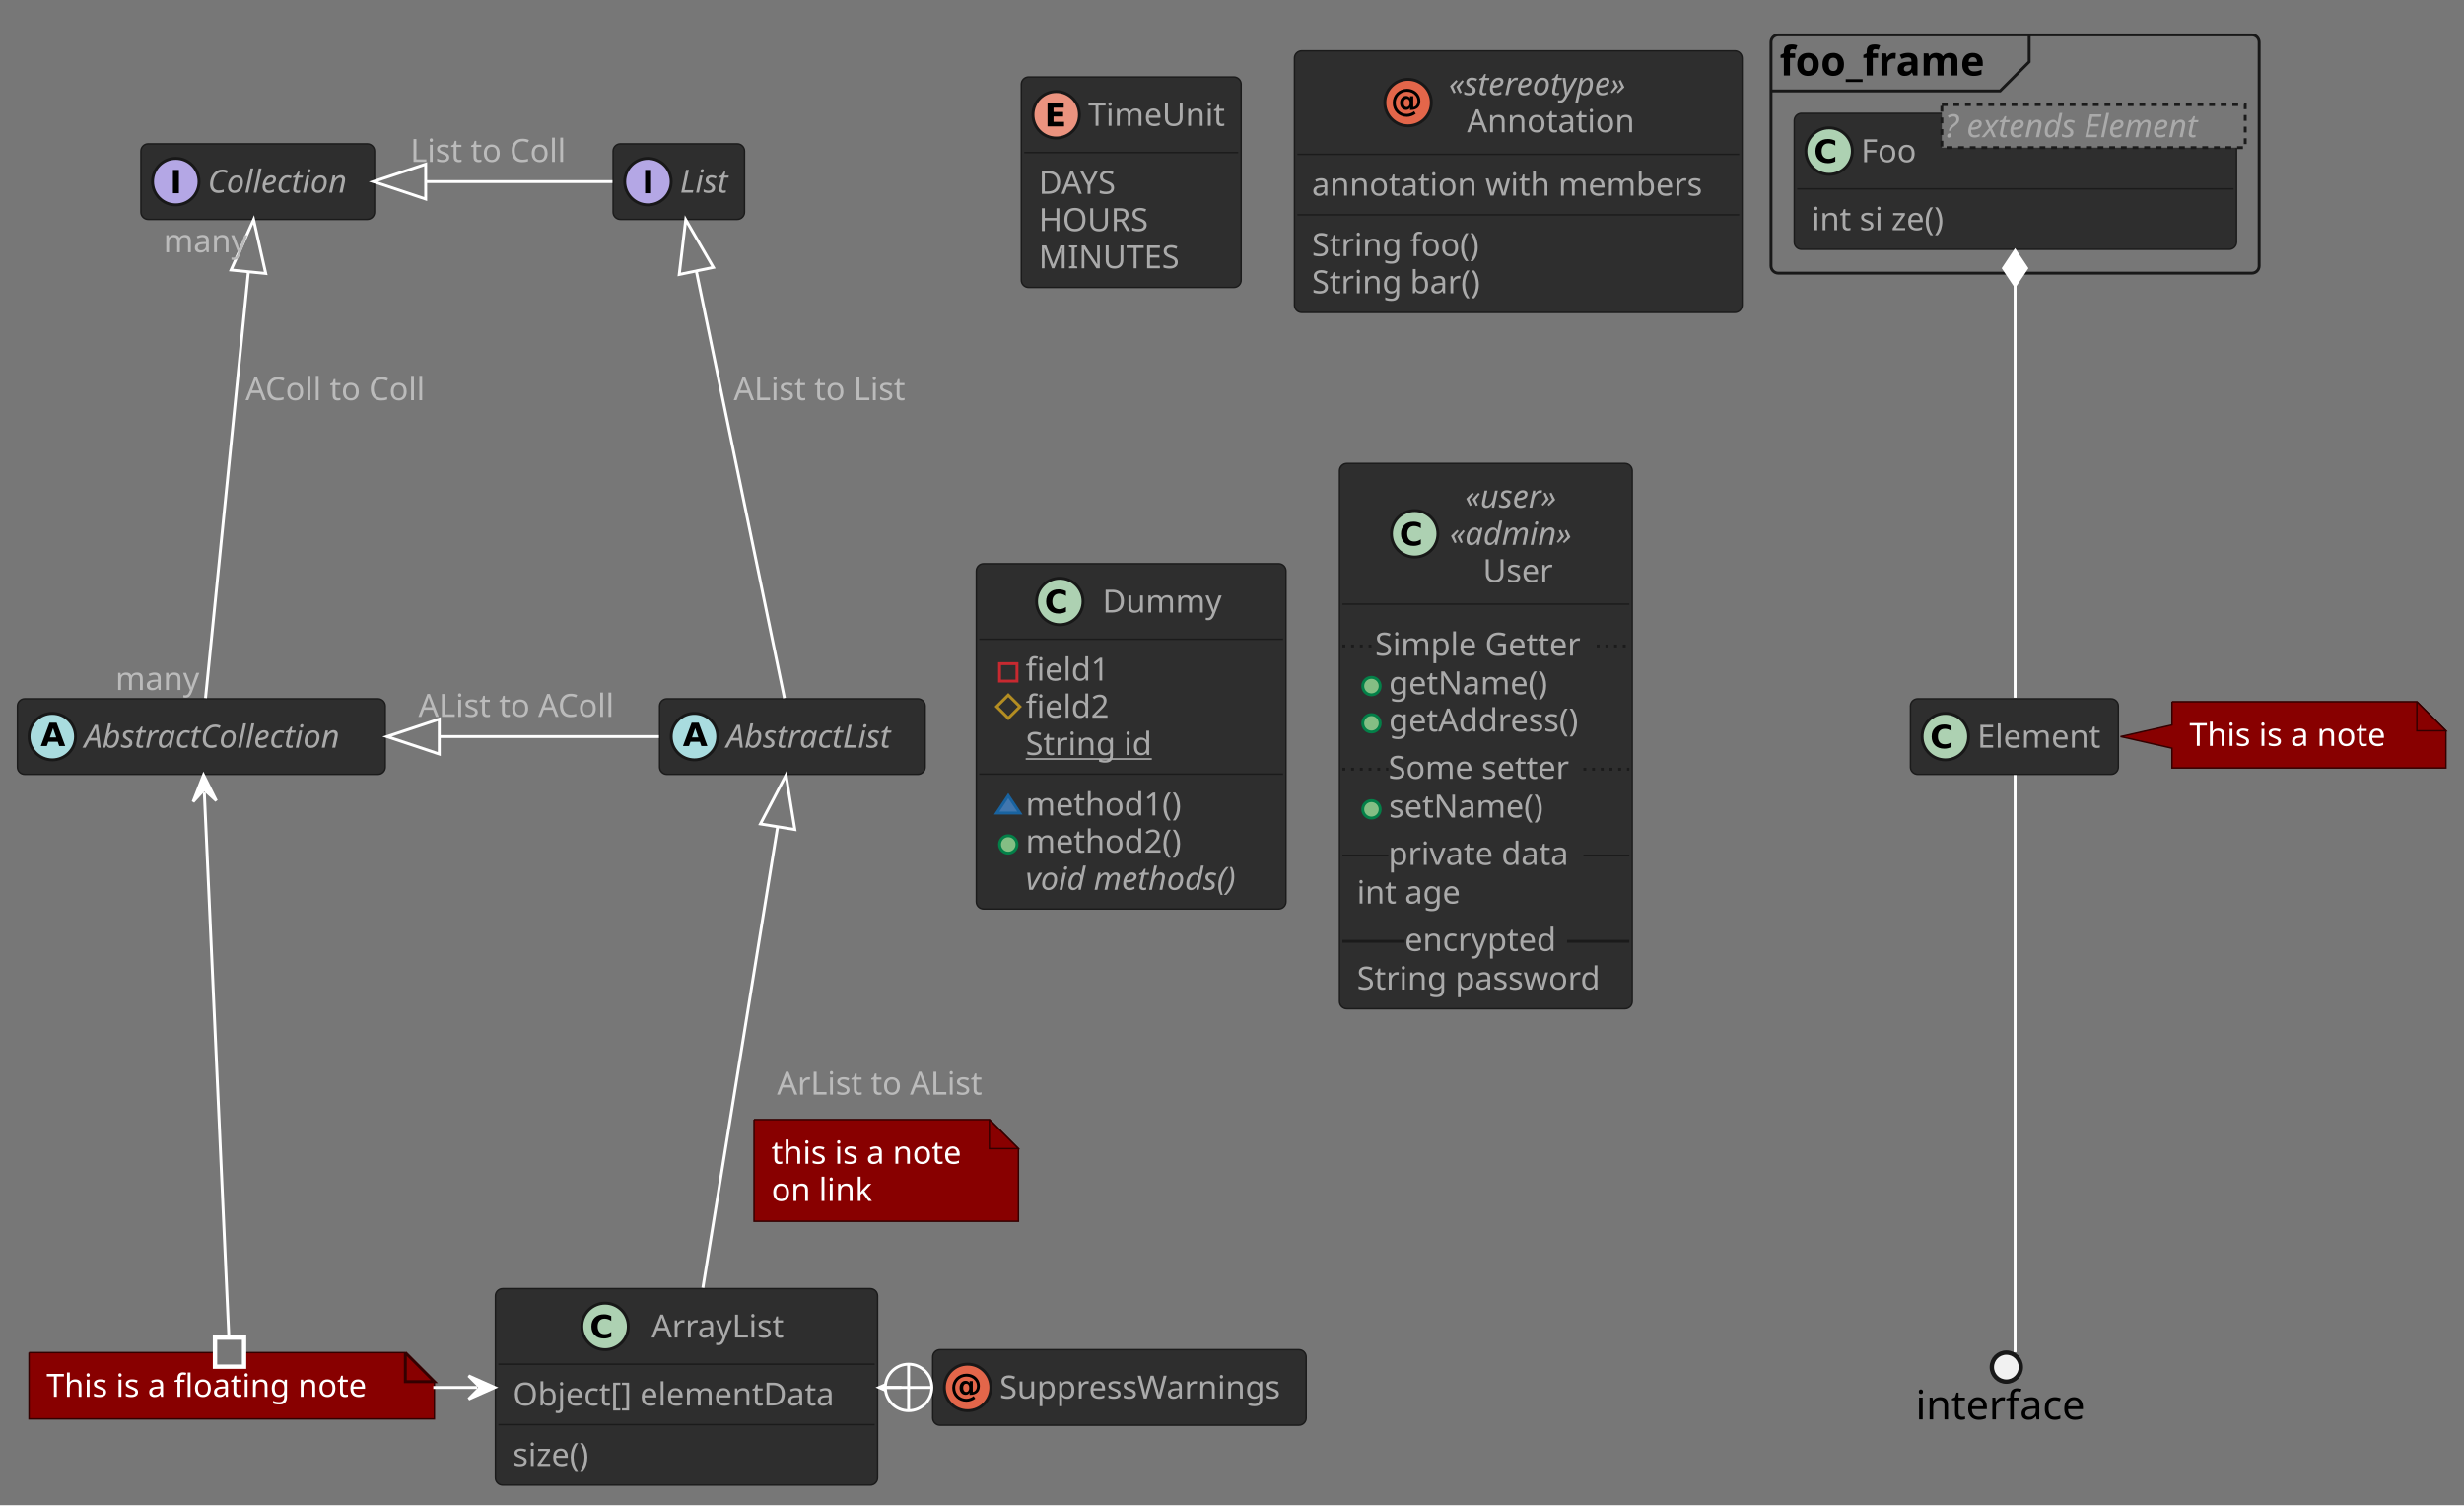
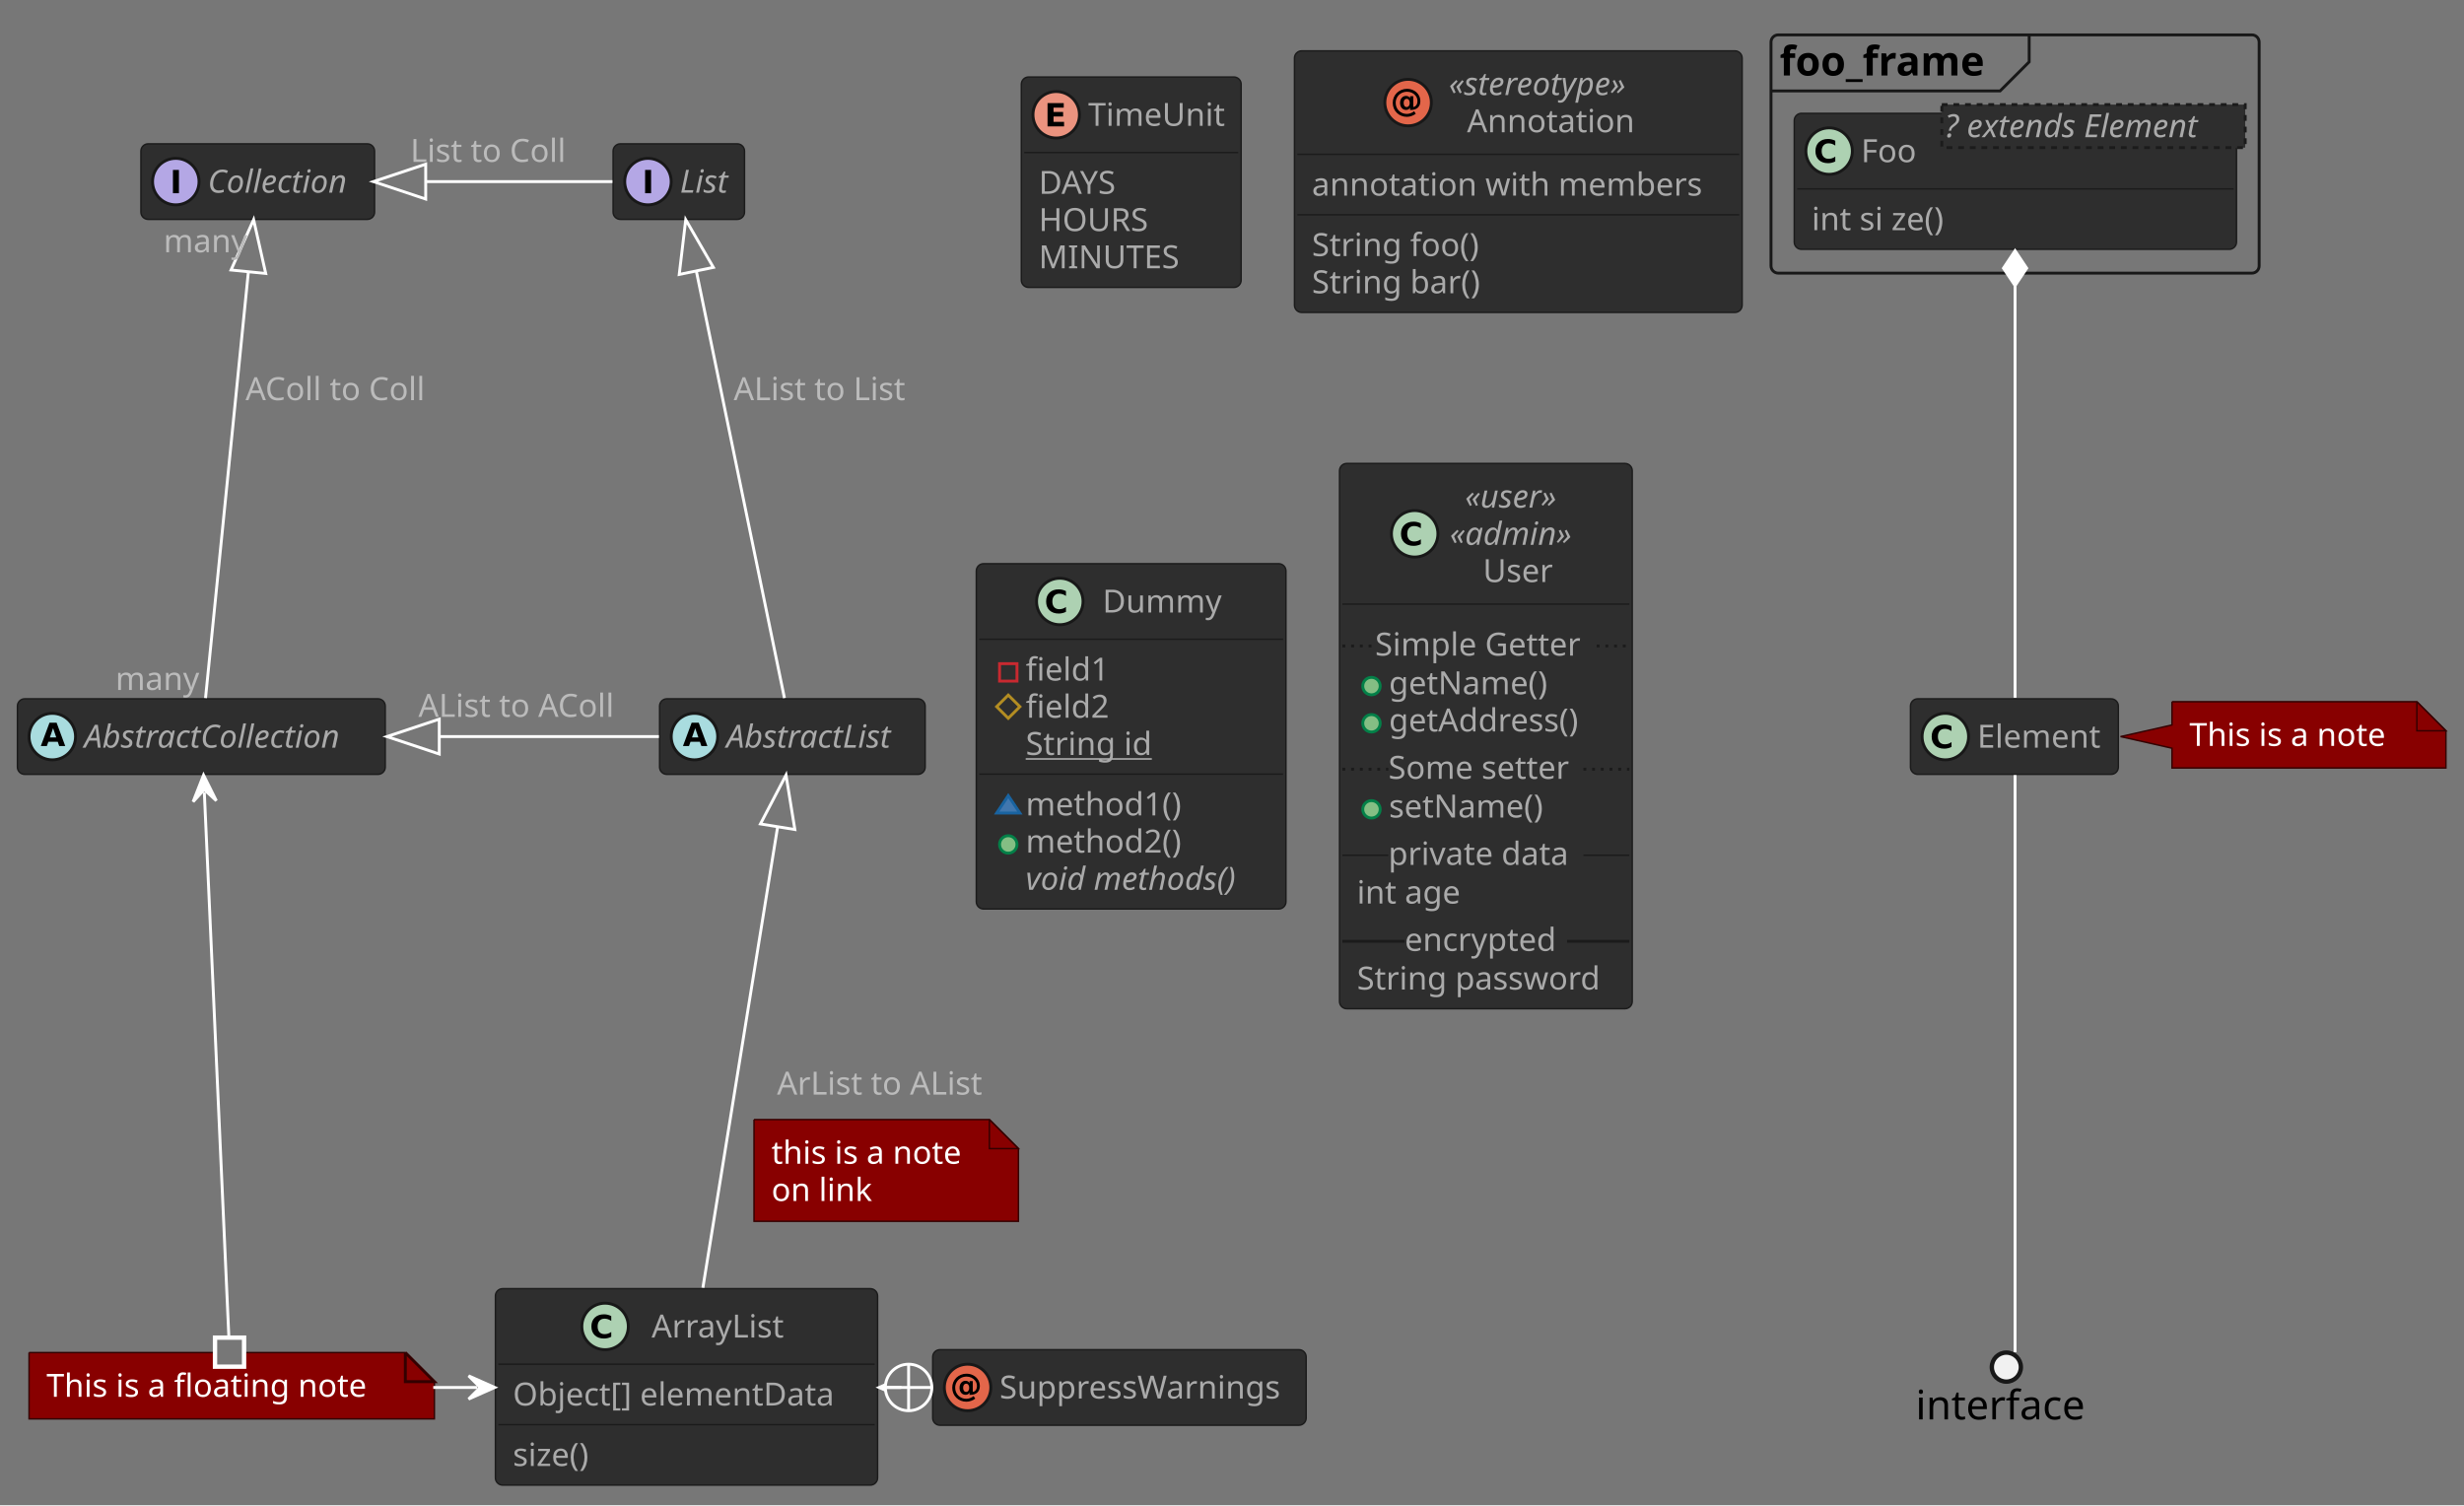
<svg xmlns="http://www.w3.org/2000/svg" contentStyleType="text/css" height="518px" preserveAspectRatio="none" style="width:848px;height:518px;background:#777777;" version="1.1" viewBox="0 0 848 518" width="848px" zoomAndPan="magnify">
  <defs />
  <g>
    <rect fill="#777777" height="518" style="stroke:none;stroke-width:1.0;" width="848" x="0" y="0" />
    <g id="cluster_foo_frame">
      <rect fill="none" height="82" rx="2.5" ry="2.5" style="stroke:#181818;stroke-width:1.0;" width="168" x="609.5" y="12" />
      <path d="M698.352,12 L698.352,21.297 L688.352,31.297 L609.5,31.297 " fill="none" style="stroke:#181818;stroke-width:1.0;" />
      <text fill="#000000" font-family="sans-serif" font-size="14" font-weight="bold" lengthAdjust="spacing" textLength="78.853" x="612.5" y="25.995">foo_frame</text>
    </g>
    <g id="elem_AbstractList">
      <rect codeLine="7" fill="#2E2E2E" height="26" id="AbstractList" rx="2.5" ry="2.5" style="stroke:#1B1B1B;stroke-width:0.5;" width="91.404" x="227" y="240.5" />
      <ellipse cx="239" cy="253.5" fill="#A9DCDF" rx="8" ry="8" style="stroke:#181818;stroke-width:1.0;" />
      <path d="M240.875,255.281 L237.641,255.281 L237.125,256.75 L235.047,256.75 L238.031,248.734 L240.484,248.734 L243.453,256.75 L241.375,256.75 L240.875,255.281 Z M238.156,253.797 L240.359,253.797 L239.266,250.609 L238.156,253.797 Z " fill="#000000" />
      <text fill="#AAAAAA" font-family="Verdana" font-size="11" font-style="italic" lengthAdjust="spacing" textLength="65.404" x="250" y="257.308">AbstractList</text>
    </g>
    <g id="elem_AbstractCollection">
      <rect codeLine="8" fill="#2E2E2E" height="26" id="AbstractCollection" rx="2.5" ry="2.5" style="stroke:#1B1B1B;stroke-width:0.5;" width="126.585" x="6" y="240.5" />
      <ellipse cx="18" cy="253.5" fill="#A9DCDF" rx="8" ry="8" style="stroke:#181818;stroke-width:1.0;" />
      <path d="M19.875,255.281 L16.641,255.281 L16.125,256.75 L14.047,256.75 L17.031,248.734 L19.484,248.734 L22.453,256.75 L20.375,256.75 L19.875,255.281 Z M17.156,253.797 L19.359,253.797 L18.266,250.609 L17.156,253.797 Z " fill="#000000" />
      <text fill="#AAAAAA" font-family="Verdana" font-size="11" font-style="italic" lengthAdjust="spacing" textLength="100.585" x="29" y="257.308">AbstractCollection</text>
    </g>
    <g id="elem_List">
      <rect codeLine="9" fill="#2E2E2E" height="26" id="List" rx="2.5" ry="2.5" style="stroke:#1B1B1B;stroke-width:0.5;" width="45.228" x="211" y="49.5" />
      <ellipse cx="223" cy="62.5" fill="#B4A7E5" rx="8" ry="8" style="stroke:#181818;stroke-width:1.0;" />
      <path d="M222.016,58.484 L224.078,58.484 L224.078,66.5 L222.016,66.5 L222.016,58.484 Z " fill="#000000" />
      <text fill="#AAAAAA" font-family="Verdana" font-size="11" font-style="italic" lengthAdjust="spacing" textLength="19.229" x="234" y="66.308">List</text>
    </g>
    <g id="elem_Collection">
      <rect codeLine="10" fill="#2E2E2E" height="26" id="Collection" rx="2.5" ry="2.5" style="stroke:#1B1B1B;stroke-width:0.5;" width="80.409" x="48.5" y="49.5" />
      <ellipse cx="60.5" cy="62.5" fill="#B4A7E5" rx="8" ry="8" style="stroke:#181818;stroke-width:1.0;" />
      <path d="M59.516,58.484 L61.578,58.484 L61.578,66.5 L59.516,66.5 L59.516,58.484 Z " fill="#000000" />
      <text fill="#AAAAAA" font-family="Verdana" font-size="11" font-style="italic" lengthAdjust="spacing" textLength="54.409" x="71.5" y="66.308">Collection</text>
    </g>
    <g id="elem_ArrayList">
      <rect codeLine="20" fill="#2E2E2E" height="67.609" id="ArrayList" rx="2.5" ry="2.5" style="stroke:#1B1B1B;stroke-width:0.5;" width="131.528" x="170.5" y="443.5" />
      <ellipse cx="208.24" cy="456.5" fill="#ADD1B2" rx="8" ry="8" style="stroke:#181818;stroke-width:1.0;" />
      <path d="M210.365,460.062 Q209.787,460.359 209.162,460.5 Q208.552,460.656 207.88,460.656 Q205.88,460.656 204.708,459.547 Q203.537,458.422 203.537,456.5 Q203.537,454.578 204.708,453.453 Q205.88,452.328 207.88,452.328 Q208.552,452.328 209.162,452.484 Q209.787,452.641 210.365,452.938 L210.365,454.594 Q209.787,454.203 209.224,454.016 Q208.662,453.828 208.052,453.828 Q206.943,453.828 206.302,454.547 Q205.677,455.25 205.677,456.5 Q205.677,457.734 206.302,458.453 Q206.943,459.156 208.052,459.156 Q208.662,459.156 209.224,458.984 Q209.787,458.797 210.365,458.406 L210.365,460.062 Z " fill="#000000" />
      <text fill="#AAAAAA" font-family="Verdana" font-size="11" lengthAdjust="spacing" textLength="49.049" x="224.24" y="460.308">ArrayList</text>
      <line style="stroke:#1B1B1B;stroke-width:0.5;" x1="171.5" x2="301.028" y1="469.5" y2="469.5" />
      <text fill="#AAAAAA" font-family="sans-serif" font-size="11" lengthAdjust="spacing" textLength="119.528" x="176.5" y="483.71">Object[] elementData</text>
      <line style="stroke:#1B1B1B;stroke-width:0.5;" x1="171.5" x2="301.028" y1="490.305" y2="490.305" />
      <text fill="#AAAAAA" font-family="sans-serif" font-size="11" lengthAdjust="spacing" textLength="29.912" x="176.5" y="504.515">size()</text>
    </g>
    <g id="elem_TimeUnit">
      <rect codeLine="25" fill="#2E2E2E" height="72.414" id="TimeUnit" rx="2.5" ry="2.5" style="stroke:#1B1B1B;stroke-width:0.5;" width="75.65" x="351.5" y="26.5" />
      <ellipse cx="363.5" cy="39.5" fill="#EB937F" rx="8" ry="8" style="stroke:#181818;stroke-width:1.0;" />
      <path d="M360.516,35.484 L366.094,35.484 L366.094,37.047 L362.578,37.047 L362.578,38.531 L365.875,38.531 L365.875,40.094 L362.578,40.094 L362.578,41.938 L366.203,41.938 L366.203,43.5 L360.516,43.5 L360.516,35.484 Z " fill="#000000" />
      <text fill="#AAAAAA" font-family="Verdana" font-size="11" lengthAdjust="spacing" textLength="49.65" x="374.5" y="43.308">TimeUnit</text>
      <line style="stroke:#1B1B1B;stroke-width:0.5;" x1="352.5" x2="426.15" y1="52.5" y2="52.5" />
      <text fill="#AAAAAA" font-family="sans-serif" font-size="11" lengthAdjust="spacing" textLength="29.697" x="357.5" y="66.71">DAYS</text>
      <text fill="#AAAAAA" font-family="sans-serif" font-size="11" lengthAdjust="spacing" textLength="39.606" x="357.5" y="79.515">HOURS</text>
      <text fill="#AAAAAA" font-family="sans-serif" font-size="11" lengthAdjust="spacing" textLength="49.666" x="357.5" y="92.32">MINUTES</text>
    </g>
    <g id="elem_SuppressWarnings">
      <rect codeLine="31" fill="#2E2E2E" height="26" id="SuppressWarnings" rx="2.5" ry="2.5" style="stroke:#1B1B1B;stroke-width:0.5;" width="128.523" x="321" y="464.5" />
      <ellipse cx="333" cy="477.5" fill="#E3664A" rx="8" ry="8" style="stroke:#181818;stroke-width:1.0;" />
      <path d="M331.469,477.609 Q331.469,478.266 331.75,478.656 Q332.031,479.031 332.516,479.031 Q332.984,479.031 333.266,478.656 Q333.562,478.266 333.562,477.609 Q333.562,476.953 333.266,476.578 Q332.984,476.203 332.5,476.203 Q332.031,476.203 331.75,476.578 Q331.469,476.953 331.469,477.609 Z M333.672,479.219 Q333.5,479.609 333.141,479.828 Q332.797,480.031 332.312,480.031 Q331.391,480.031 330.812,479.359 Q330.234,478.688 330.234,477.609 Q330.234,476.547 330.812,475.875 Q331.391,475.203 332.312,475.203 Q332.797,475.203 333.141,475.422 Q333.5,475.625 333.672,476.016 L333.672,475.312 L334.781,475.312 L334.781,479.031 Q335.453,478.922 335.828,478.391 Q336.219,477.844 336.219,477 Q336.219,476.469 336.062,476 Q335.906,475.531 335.594,475.141 Q335.078,474.484 334.312,474.125 Q333.547,473.766 332.656,473.766 Q332.031,473.766 331.453,473.938 Q330.891,474.094 330.406,474.422 Q329.609,474.938 329.172,475.781 Q328.734,476.609 328.734,477.578 Q328.734,478.391 329.016,479.094 Q329.297,479.781 329.844,480.328 Q330.391,480.844 331.078,481.125 Q331.781,481.406 332.562,481.406 Q333.234,481.406 333.906,481.141 Q334.594,480.891 335.078,480.469 L335.641,481.344 Q334.969,481.859 334.172,482.125 Q333.391,482.406 332.578,482.406 Q331.578,482.406 330.688,482.047 Q329.812,481.703 329.125,481.031 Q328.438,480.359 328.078,479.484 Q327.719,478.594 327.719,477.578 Q327.719,476.609 328.078,475.719 Q328.453,474.828 329.125,474.156 Q329.812,473.5 330.703,473.141 Q331.609,472.766 332.578,472.766 Q333.781,472.766 334.766,473.234 Q335.75,473.688 336.406,474.547 Q336.812,475.078 337.016,475.703 Q337.219,476.312 337.219,476.984 Q337.219,478.438 336.344,479.25 Q335.469,480.047 333.875,480.047 L333.672,480.047 L333.672,479.219 Z " fill="#000000" />
      <text fill="#AAAAAA" font-family="Verdana" font-size="11" lengthAdjust="spacing" textLength="102.523" x="344" y="481.308">SuppressWarnings</text>
    </g>
    <g id="elem_Annotation">
      <rect codeLine="33" fill="#2E2E2E" height="90.023" id="Annotation" rx="2.5" ry="2.5" style="stroke:#1B1B1B;stroke-width:0.5;" width="154.071" x="445.5" y="17.5" />
      <ellipse cx="484.603" cy="35.305" fill="#E3664A" rx="8" ry="8" style="stroke:#181818;stroke-width:1.0;" />
      <path d="M483.072,35.414 Q483.072,36.07 483.353,36.461 Q483.635,36.836 484.119,36.836 Q484.588,36.836 484.869,36.461 Q485.166,36.07 485.166,35.414 Q485.166,34.758 484.869,34.383 Q484.588,34.008 484.103,34.008 Q483.635,34.008 483.353,34.383 Q483.072,34.758 483.072,35.414 Z M485.275,37.023 Q485.103,37.414 484.744,37.633 Q484.4,37.836 483.916,37.836 Q482.994,37.836 482.416,37.164 Q481.838,36.492 481.838,35.414 Q481.838,34.352 482.416,33.68 Q482.994,33.008 483.916,33.008 Q484.4,33.008 484.744,33.227 Q485.103,33.43 485.275,33.82 L485.275,33.117 L486.385,33.117 L486.385,36.836 Q487.056,36.727 487.431,36.195 Q487.822,35.648 487.822,34.805 Q487.822,34.273 487.666,33.805 Q487.51,33.336 487.197,32.945 Q486.681,32.289 485.916,31.93 Q485.15,31.57 484.26,31.57 Q483.635,31.57 483.056,31.742 Q482.494,31.898 482.01,32.227 Q481.213,32.742 480.775,33.586 Q480.338,34.414 480.338,35.383 Q480.338,36.195 480.619,36.898 Q480.9,37.586 481.447,38.133 Q481.994,38.648 482.681,38.93 Q483.385,39.211 484.166,39.211 Q484.838,39.211 485.51,38.945 Q486.197,38.695 486.681,38.273 L487.244,39.148 Q486.572,39.664 485.775,39.93 Q484.994,40.211 484.181,40.211 Q483.181,40.211 482.291,39.852 Q481.416,39.508 480.728,38.836 Q480.041,38.164 479.681,37.289 Q479.322,36.398 479.322,35.383 Q479.322,34.414 479.681,33.523 Q480.056,32.633 480.728,31.961 Q481.416,31.305 482.306,30.945 Q483.213,30.57 484.181,30.57 Q485.385,30.57 486.369,31.039 Q487.353,31.492 488.01,32.352 Q488.416,32.883 488.619,33.508 Q488.822,34.117 488.822,34.789 Q488.822,36.242 487.947,37.055 Q487.072,37.852 485.478,37.852 L485.275,37.852 L485.275,37.023 Z " fill="#000000" />
      <text fill="#AAAAAA" font-family="sans-serif" font-size="11" font-style="italic" lengthAdjust="spacing" textLength="72.864" x="498.603" y="32.71">«stereotype»</text>
      <text fill="#AAAAAA" font-family="Verdana" font-size="11" lengthAdjust="spacing" textLength="60.323" x="504.874" y="45.515">Annotation</text>
      <line style="stroke:#1B1B1B;stroke-width:0.5;" x1="446.5" x2="598.571" y1="53.109" y2="53.109" />
      <text fill="#AAAAAA" font-family="sans-serif" font-size="11" lengthAdjust="spacing" textLength="142.071" x="451.5" y="67.32">annotation with members</text>
      <line style="stroke:#1B1B1B;stroke-width:0.5;" x1="446.5" x2="598.571" y1="73.914" y2="73.914" />
      <text fill="#AAAAAA" font-family="sans-serif" font-size="11" lengthAdjust="spacing" textLength="62.24" x="451.5" y="88.124">String foo()</text>
      <text fill="#AAAAAA" font-family="sans-serif" font-size="11" lengthAdjust="spacing" textLength="63.153" x="451.5" y="100.929">String bar()</text>
    </g>
    <g id="elem_Dummy">
      <rect codeLine="39" fill="#2E2E2E" height="118.828" id="Dummy" rx="2.5" ry="2.5" style="stroke:#1B1B1B;stroke-width:0.5;" width="106.569" x="336" y="194" />
      <ellipse cx="364.734" cy="207" fill="#ADD1B2" rx="8" ry="8" style="stroke:#181818;stroke-width:1.0;" />
      <path d="M366.859,210.562 Q366.281,210.859 365.656,211 Q365.046,211.156 364.375,211.156 Q362.375,211.156 361.203,210.047 Q360.031,208.922 360.031,207 Q360.031,205.078 361.203,203.953 Q362.375,202.828 364.375,202.828 Q365.046,202.828 365.656,202.984 Q366.281,203.141 366.859,203.438 L366.859,205.094 Q366.281,204.703 365.718,204.516 Q365.156,204.328 364.546,204.328 Q363.437,204.328 362.796,205.047 Q362.171,205.75 362.171,207 Q362.171,208.234 362.796,208.953 Q363.437,209.656 364.546,209.656 Q365.156,209.656 365.718,209.484 Q366.281,209.297 366.859,208.906 L366.859,210.562 Z " fill="#000000" />
      <text fill="#AAAAAA" font-family="Verdana" font-size="11" lengthAdjust="spacing" textLength="43.382" x="379.453" y="210.808">Dummy</text>
      <line style="stroke:#1B1B1B;stroke-width:0.5;" x1="337" x2="441.569" y1="220" y2="220" />
      <rect fill="none" height="6" style="stroke:#C82930;stroke-width:1.0;" width="6" x="344" y="228.402" />
      <text fill="#AAAAAA" font-family="sans-serif" font-size="11" lengthAdjust="spacing" textLength="30.733" x="353" y="234.21">field1</text>
      <polygon fill="none" points="347,239.207,351,243.207,347,247.207,343,243.207" style="stroke:#B38D22;stroke-width:1.0;" />
      <text fill="#AAAAAA" font-family="sans-serif" font-size="11" lengthAdjust="spacing" textLength="30.733" x="353" y="247.015">field2</text>
      <text fill="#AAAAAA" font-family="sans-serif" font-size="11" lengthAdjust="spacing" text-decoration="underline" textLength="46.363" x="353" y="259.82">String id</text>
      <line style="stroke:#1B1B1B;stroke-width:0.5;" x1="337" x2="441.569" y1="266.414" y2="266.414" />
      <polygon fill="#4177AF" points="347,273.816,343,279.816,351,279.816" style="stroke:#1963A0;stroke-width:1.0;" />
      <text fill="#AAAAAA" font-family="sans-serif" font-size="11" lengthAdjust="spacing" textLength="58.062" x="353" y="280.625">method1()</text>
      <ellipse cx="347" cy="290.621" fill="#84BE84" rx="3" ry="3" style="stroke:#038048;stroke-width:1.0;" />
      <text fill="#AAAAAA" font-family="sans-serif" font-size="11" lengthAdjust="spacing" textLength="58.062" x="353" y="293.429">method2()</text>
      <text fill="#AAAAAA" font-family="sans-serif" font-size="11" font-style="italic" lengthAdjust="spacing" textLength="83.569" x="353" y="306.234">void methods()</text>
    </g>
    <g id="elem_N1">
      <path d="M10,465.5 L10,488.305 L149.497,488.305 L149.497,475.5 L139.497,465.5 L10,465.5 " fill="#880000" style="stroke:#330000;stroke-width:0.5;" />
      <path d="M139.497,465.5 L139.497,475.5 L149.497,475.5 L139.497,465.5 " fill="#880000" style="stroke:#330000;stroke-width:1.0;" />
      <text fill="#FFFFFF" font-family="Verdana" font-size="11" lengthAdjust="spacing" textLength="118.497" x="16" y="480.71">This is a floating note</text>
    </g>
    <g id="elem_Element">
      <rect fill="#2E2E2E" height="26" id="Element" rx="2.5" ry="2.5" style="stroke:#1B1B1B;stroke-width:0.5;" width="71.541" x="657.5" y="240.5" />
      <ellipse cx="669.5" cy="253.5" fill="#ADD1B2" rx="8" ry="8" style="stroke:#181818;stroke-width:1.0;" />
      <path d="M671.625,257.062 Q671.047,257.359 670.422,257.5 Q669.812,257.656 669.141,257.656 Q667.141,257.656 665.969,256.547 Q664.797,255.422 664.797,253.5 Q664.797,251.578 665.969,250.453 Q667.141,249.328 669.141,249.328 Q669.812,249.328 670.422,249.484 Q671.047,249.641 671.625,249.938 L671.625,251.594 Q671.047,251.203 670.484,251.016 Q669.922,250.828 669.312,250.828 Q668.203,250.828 667.562,251.547 Q666.938,252.25 666.938,253.5 Q666.938,254.734 667.562,255.453 Q668.203,256.156 669.312,256.156 Q669.922,256.156 670.484,255.984 Q671.047,255.797 671.625,255.406 L671.625,257.062 Z " fill="#000000" />
      <text fill="#AAAAAA" font-family="Verdana" font-size="11" lengthAdjust="spacing" textLength="45.541" x="680.5" y="257.308">Element</text>
    </g>
    <g id="elem_Elementlol26">
      <ellipse cx="690.5" cy="470.5" fill="#F1F1F1" rx="5" ry="5" style="stroke:#181818;stroke-width:1.5;" />
    </g>
    <text fill="#000000" font-family="sans-serif" font-size="14" lengthAdjust="spacing" textLength="62.44" x="659.28" y="488.495">interface</text>
    <g id="elem_GMN31">
      <path d="M747.5,241.5 L747.5,249.5 L729.797,253.5 L747.5,257.5 L747.5,264.305 A0,0 0 0 0 747.5,264.305 L841.778,264.305 A0,0 0 0 0 841.778,264.305 L841.778,251.5 L831.778,241.5 L747.5,241.5 A0,0 0 0 0 747.5,241.5 " fill="#880000" style="stroke:#330000;stroke-width:0.5;" />
      <path d="M831.778,241.5 L831.778,251.5 L841.778,251.5 L831.778,241.5 " fill="#880000" style="stroke:#330000;stroke-width:0.5;" />
      <text fill="#FFFFFF" font-family="Verdana" font-size="11" lengthAdjust="spacing" textLength="73.278" x="753.5" y="256.71">This is a note</text>
    </g>
    <g id="elem_User">
      <rect codeLine="69" fill="#2E2E2E" height="187.656" id="User" rx="2.5" ry="2.5" style="stroke:#1B1B1B;stroke-width:0.5;" width="100.741" x="461" y="159.5" />
      <ellipse cx="486.867" cy="183.707" fill="#ADD1B2" rx="8" ry="8" style="stroke:#181818;stroke-width:1.0;" />
      <path d="M488.992,187.269 Q488.414,187.566 487.789,187.707 Q487.179,187.863 486.507,187.863 Q484.507,187.863 483.336,186.754 Q482.164,185.629 482.164,183.707 Q482.164,181.785 483.336,180.66 Q484.507,179.535 486.507,179.535 Q487.179,179.535 487.789,179.691 Q488.414,179.848 488.992,180.144 L488.992,181.801 Q488.414,181.41 487.851,181.223 Q487.289,181.035 486.679,181.035 Q485.57,181.035 484.929,181.754 Q484.304,182.457 484.304,183.707 Q484.304,184.941 484.929,185.66 Q485.57,186.363 486.679,186.363 Q487.289,186.363 487.851,186.191 Q488.414,186.004 488.992,185.613 L488.992,187.269 Z " fill="#000000" />
      <text fill="#AAAAAA" font-family="sans-serif" font-size="11" font-style="italic" lengthAdjust="spacing" textLength="37.453" x="504.185" y="174.71">«user»</text>
      <text fill="#AAAAAA" font-family="sans-serif" font-size="11" font-style="italic" lengthAdjust="spacing" textLength="47.926" x="498.948" y="187.515">«admin»</text>
      <text fill="#AAAAAA" font-family="Verdana" font-size="11" lengthAdjust="spacing" textLength="25.072" x="510.375" y="200.32">User</text>
      <line style="stroke:#1B1B1B;stroke-width:0.5;" x1="462" x2="560.741" y1="207.914" y2="207.914" />
      <ellipse cx="472" cy="236.121" fill="#84BE84" rx="3" ry="3" style="stroke:#038048;stroke-width:1.0;" />
      <text fill="#AAAAAA" font-family="sans-serif" font-size="11" lengthAdjust="spacing" textLength="59.098" x="478" y="238.929">getName()</text>
      <ellipse cx="472" cy="248.926" fill="#84BE84" rx="3" ry="3" style="stroke:#038048;stroke-width:1.0;" />
      <text fill="#AAAAAA" font-family="sans-serif" font-size="11" lengthAdjust="spacing" textLength="70.888" x="478" y="251.734">getAddress()</text>
      <line style="stroke:#1B1B1B;stroke-width:1.0;stroke-dasharray:1.0,2.0;" x1="462" x2="473.238" y1="222.316" y2="222.316" />
      <text fill="#AAAAAA" font-family="sans-serif" font-size="11" lengthAdjust="spacing" textLength="76.264" x="473.238" y="225.625">Simple Getter</text>
      <line style="stroke:#1B1B1B;stroke-width:1.0;stroke-dasharray:1.0,2.0;" x1="549.503" x2="560.741" y1="222.316" y2="222.316" />
      <ellipse cx="472" cy="278.535" fill="#84BE84" rx="3" ry="3" style="stroke:#038048;stroke-width:1.0;" />
      <text fill="#AAAAAA" font-family="sans-serif" font-size="11" lengthAdjust="spacing" textLength="57.847" x="478" y="281.343">setName()</text>
      <line style="stroke:#1B1B1B;stroke-width:1.0;stroke-dasharray:1.0,2.0;" x1="462" x2="477.817" y1="264.731" y2="264.731" />
      <text fill="#AAAAAA" font-family="sans-serif" font-size="11" lengthAdjust="spacing" textLength="67.106" x="477.817" y="268.039">Some setter</text>
      <line style="stroke:#1B1B1B;stroke-width:1.0;stroke-dasharray:1.0,2.0;" x1="544.924" x2="560.741" y1="264.731" y2="264.731" />
      <text fill="#AAAAAA" font-family="sans-serif" font-size="11" lengthAdjust="spacing" textLength="38.328" x="467" y="310.953">int age</text>
      <line style="stroke:#1B1B1B;stroke-width:0.5;" x1="462" x2="477.788" y1="294.34" y2="294.34" />
      <text fill="#AAAAAA" font-family="sans-serif" font-size="11" lengthAdjust="spacing" textLength="67.165" x="477.788" y="297.648">private data</text>
      <line style="stroke:#1B1B1B;stroke-width:0.5;" x1="544.953" x2="560.741" y1="294.34" y2="294.34" />
      <text fill="#AAAAAA" font-family="sans-serif" font-size="11" lengthAdjust="spacing" textLength="88.741" x="467" y="340.562">String password</text>
      <line style="stroke:#1B1B1B;stroke-width:1.0;" x1="462" x2="483.438" y1="323.949" y2="323.949" />
      <text fill="#AAAAAA" font-family="sans-serif" font-size="11" lengthAdjust="spacing" textLength="55.865" x="483.438" y="327.257">encrypted</text>
      <line style="stroke:#1B1B1B;stroke-width:1.0;" x1="539.303" x2="560.741" y1="323.949" y2="323.949" />
    </g>
    <g id="elem_Foo">
      <rect codeLine="54" fill="#2E2E2E" height="46.805" id="Foo" rx="2.5" ry="2.5" style="stroke:#1B1B1B;stroke-width:0.5;" width="152.203" x="617.5" y="39" />
      <ellipse cx="629.5" cy="52" fill="#ADD1B2" rx="8" ry="8" style="stroke:#181818;stroke-width:1.0;" />
      <path d="M631.625,55.562 Q631.047,55.859 630.422,56 Q629.812,56.156 629.141,56.156 Q627.141,56.156 625.969,55.047 Q624.797,53.922 624.797,52 Q624.797,50.078 625.969,48.953 Q627.141,47.828 629.141,47.828 Q629.812,47.828 630.422,47.984 Q631.047,48.141 631.625,48.438 L631.625,50.094 Q631.047,49.703 630.484,49.516 Q629.922,49.328 629.312,49.328 Q628.203,49.328 627.562,50.047 Q626.938,50.75 626.938,52 Q626.938,53.234 627.562,53.953 Q628.203,54.656 629.312,54.656 Q629.922,54.656 630.484,54.484 Q631.047,54.297 631.625,53.906 L631.625,55.562 Z " fill="#000000" />
      <text fill="#AAAAAA" font-family="Verdana" font-size="11" lengthAdjust="spacing" textLength="19.787" x="640.5" y="55.808">Foo</text>
-       <rect fill="#777777" height="14.805" style="stroke:#1B1B1B;stroke-width:1.0;stroke-dasharray:2.0,2.0;" width="104.416" x="668.287" y="36" />
+       <rect fill="#2E2E2E" height="14.805" style="stroke:#1B1B1B;stroke-width:1.0;stroke-dasharray:2.0,2.0;" width="104.416" x="668.287" y="36" />
      <text fill="#AAAAAA" font-family="sans-serif" font-size="11" font-style="italic" lengthAdjust="spacing" textLength="102.416" x="669.287" y="47.21">? extends Element</text>
      <line style="stroke:#1B1B1B;stroke-width:0.5;" x1="618.5" x2="768.703" y1="65" y2="65" />
      <text fill="#AAAAAA" font-family="sans-serif" font-size="11" lengthAdjust="spacing" textLength="51.246" x="623.5" y="79.21">int si ze()</text>
    </g>
    <polygon fill="none" points="235.999,75.61,233.76,94.451,245.513,92.026,235.999,75.61" style="stroke:#FFFFFF;stroke-width:1.0;" />
    <path d="M239.637,93.239 C246.664,127.295 262.908,206.016 269.971,240.246 " fill="none" style="stroke:#FFFFFF;stroke-width:1.0;" />
    <text fill="#BBBBBB" font-family="Verdana" font-size="11" lengthAdjust="spacing" textLength="64.018" x="252.5" y="137.71">AList to List</text>
    <polygon fill="none" points="87.283,75.61,79.512,92.92,91.452,94.12,87.283,75.61" style="stroke:#FFFFFF;stroke-width:1.0;" />
    <path d="M85.482,93.52 C82.058,127.576 74.173,206.016 70.732,240.246 " fill="none" style="stroke:#FFFFFF;stroke-width:1.0;" />
    <text fill="#BBBBBB" font-family="Verdana" font-size="11" lengthAdjust="spacing" textLength="66.607" x="84.5" y="137.71">AColl to Coll</text>
    <text fill="#BBBBBB" font-family="Verdana" font-size="11" lengthAdjust="spacing" textLength="30.938" x="39.732" y="237.456">many</text>
    <text fill="#BBBBBB" font-family="Verdana" font-size="11" lengthAdjust="spacing" textLength="30.938" x="56.283" y="86.821">many</text>
    <polygon fill="none" points="128.506,62.5,146.506,68.5,146.506,56.5,128.506,62.5" style="stroke:#FFFFFF;stroke-width:1.0;" />
    <path d="M146.506,62.5 C172.995,62.5 188.781,62.5 210.767,62.5 " fill="none" style="stroke:#FFFFFF;stroke-width:1.0;" />
    <text fill="#BBBBBB" font-family="Verdana" font-size="11" lengthAdjust="spacing" textLength="57.788" x="141.25" y="55.71">List to Coll</text>
    <polygon fill="none" points="133.173,253.5,151.173,259.5,151.173,247.5,133.173,253.5" style="stroke:#FFFFFF;stroke-width:1.0;" />
    <path d="M151.173,253.5 C181.522,253.5 199.134,253.5 226.758,253.5 " fill="none" style="stroke:#FFFFFF;stroke-width:1.0;" />
    <text fill="#BBBBBB" font-family="Verdana" font-size="11" lengthAdjust="spacing" textLength="72.837" x="144" y="246.71">AList to AColl</text>
    <polygon fill="none" points="270.513,266.752,261.709,283.559,273.555,285.48,270.513,266.752" style="stroke:#FFFFFF;stroke-width:1.0;" />
    <path d="M267.632,284.52 C262.237,317.788 250.056,392.907 241.904,443.176 " fill="none" style="stroke:#FFFFFF;stroke-width:1.0;" />
    <text fill="#BBBBBB" font-family="Verdana" font-size="11" lengthAdjust="spacing" textLength="76.065" x="267.403" y="376.71">ArList to AList</text>
    <path d="M259.5,385.305 L259.5,420.305 L350.5,420.305 L350.5,395.305 L340.5,385.305 L259.5,385.305 " fill="#880000" style="stroke:#330000;stroke-width:0.5;" />
    <path d="M340.5,385.305 L340.5,395.305 L350.5,395.305 L340.5,385.305 " fill="#880000" style="stroke:#330000;stroke-width:0.5;" />
    <text fill="#FFFFFF" font-family="Verdana" font-size="11" lengthAdjust="spacing" textLength="70.872" x="265.5" y="400.515">this is a note</text>
    <text fill="#FFFFFF" font-family="Verdana" font-size="11" lengthAdjust="spacing" textLength="36.652" x="265.5" y="413.32">on link</text>
    <polygon fill="#FFFFFF" points="302.56,477.5,311.56,481.5,307.56,477.5,311.56,473.5,302.56,477.5" style="stroke:#FFFFFF;stroke-width:1.0;" />
    <ellipse cx="312.704" cy="477.5" fill="#777777" rx="8" ry="8" style="stroke:#FFFFFF;stroke-width:1.0;" />
    <line style="stroke:#FFFFFF;stroke-width:1.0;" x1="304.704" x2="320.704" y1="477.5" y2="477.5" />
    <line style="stroke:#FFFFFF;stroke-width:1.0;" x1="312.704" x2="312.704" y1="469.5" y2="485.5" />
    <path d="M308.56,477.5 C314.608,477.5 298.656,477.5 304.704,477.5 " fill="none" style="stroke:#FFFFFF;stroke-width:1.0;" />
    <polygon fill="#FFFFFF" points="70.052,266.752,66.461,275.923,70.277,271.747,74.453,275.563,70.052,266.752" style="stroke:#FFFFFF;stroke-width:1.0;" />
    <rect fill="#777777" height="10" style="stroke:#FFFFFF;stroke-width:1.5;" width="10" x="73.998" y="460.354" />
    <path d="M70.322,272.746 C72.087,311.923 77.08,422.785 78.773,460.359 " fill="none" style="stroke:#FFFFFF;stroke-width:1.0;" />
    <polygon fill="#FFFFFF" points="170.273,477.5,161.273,473.5,165.273,477.5,161.273,481.5,170.273,477.5" style="stroke:#FFFFFF;stroke-width:1.0;" />
    <path d="M149.107,477.5 C156.163,477.5 157.218,477.5 164.273,477.5 " fill="none" style="stroke:#FFFFFF;stroke-width:1.0;" />
    <polygon fill="#FFFFFF" points="693.5,86.298,689.5,92.298,693.5,98.298,697.5,92.298,693.5,86.298" style="stroke:#FFFFFF;stroke-width:1.0;" />
    <path d="M693.5,98.298 C693.5,138.552 693.5,208.914 693.5,240.132 " fill="none" style="stroke:#FFFFFF;stroke-width:1.0;" />
    <path d="M693.5,266.752 C693.5,305.929 693.5,427.78 693.5,465.354 " fill="none" style="stroke:#FFFFFF;stroke-width:1.0;" />
  </g>
</svg>
